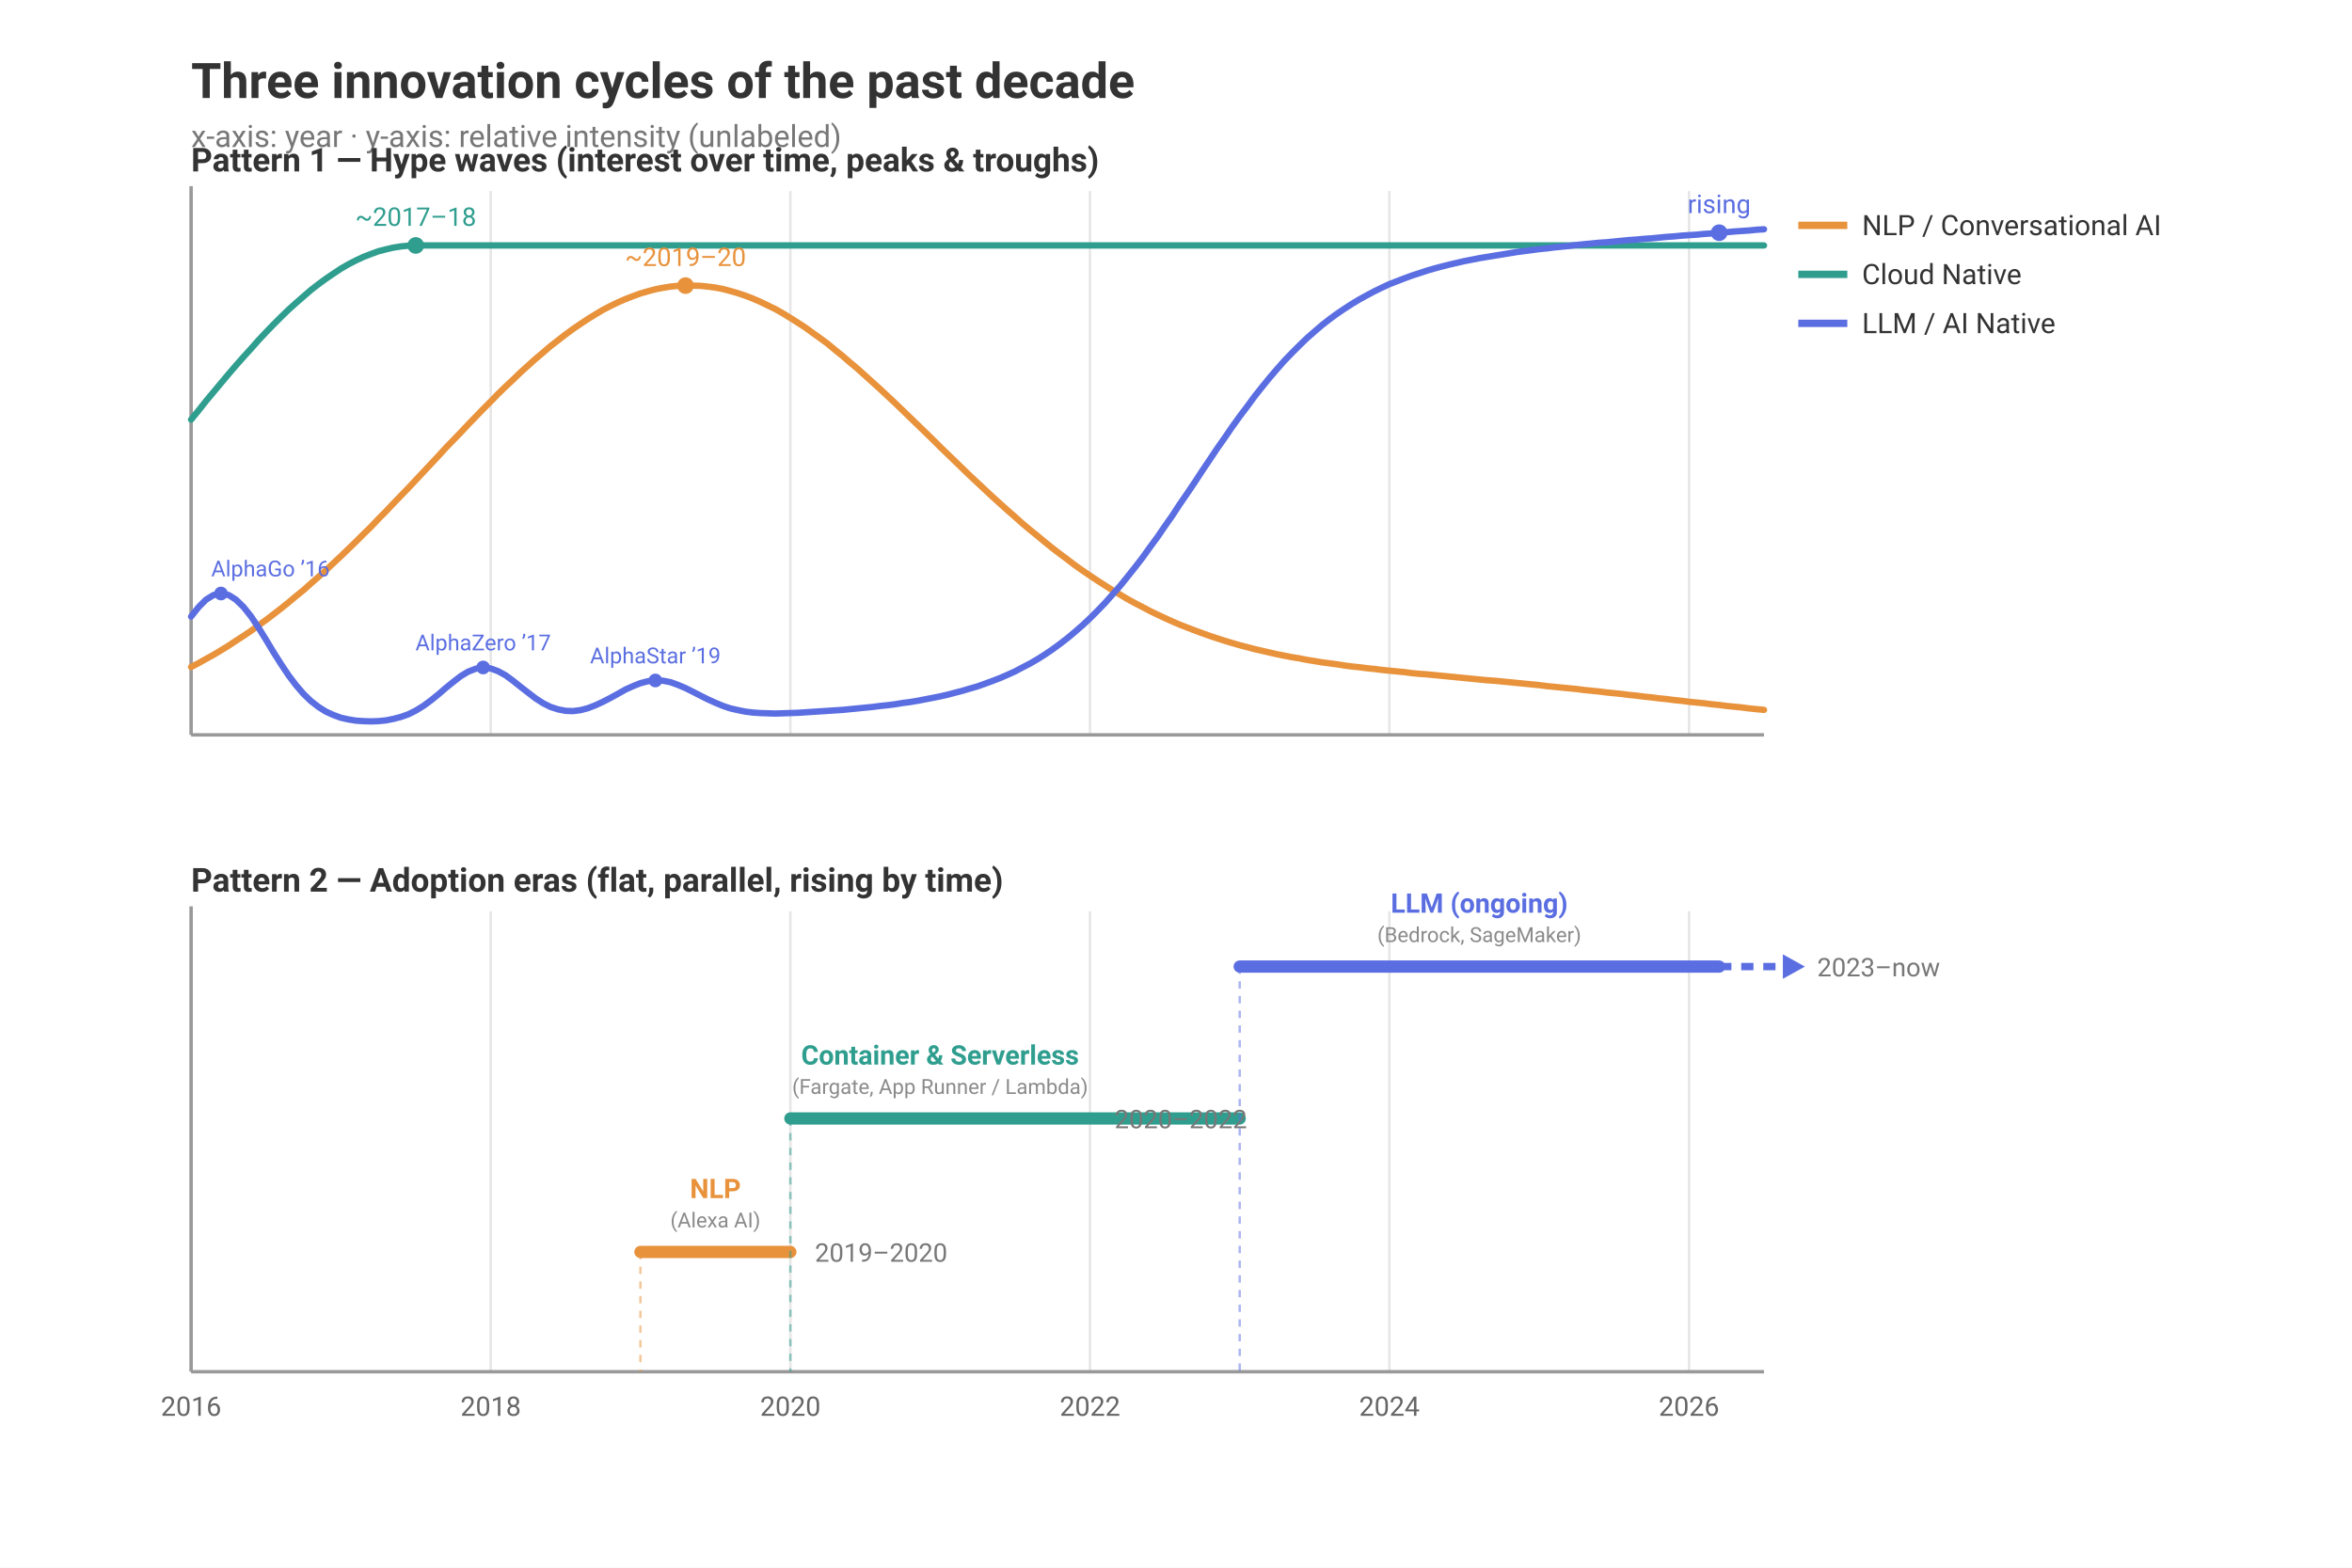
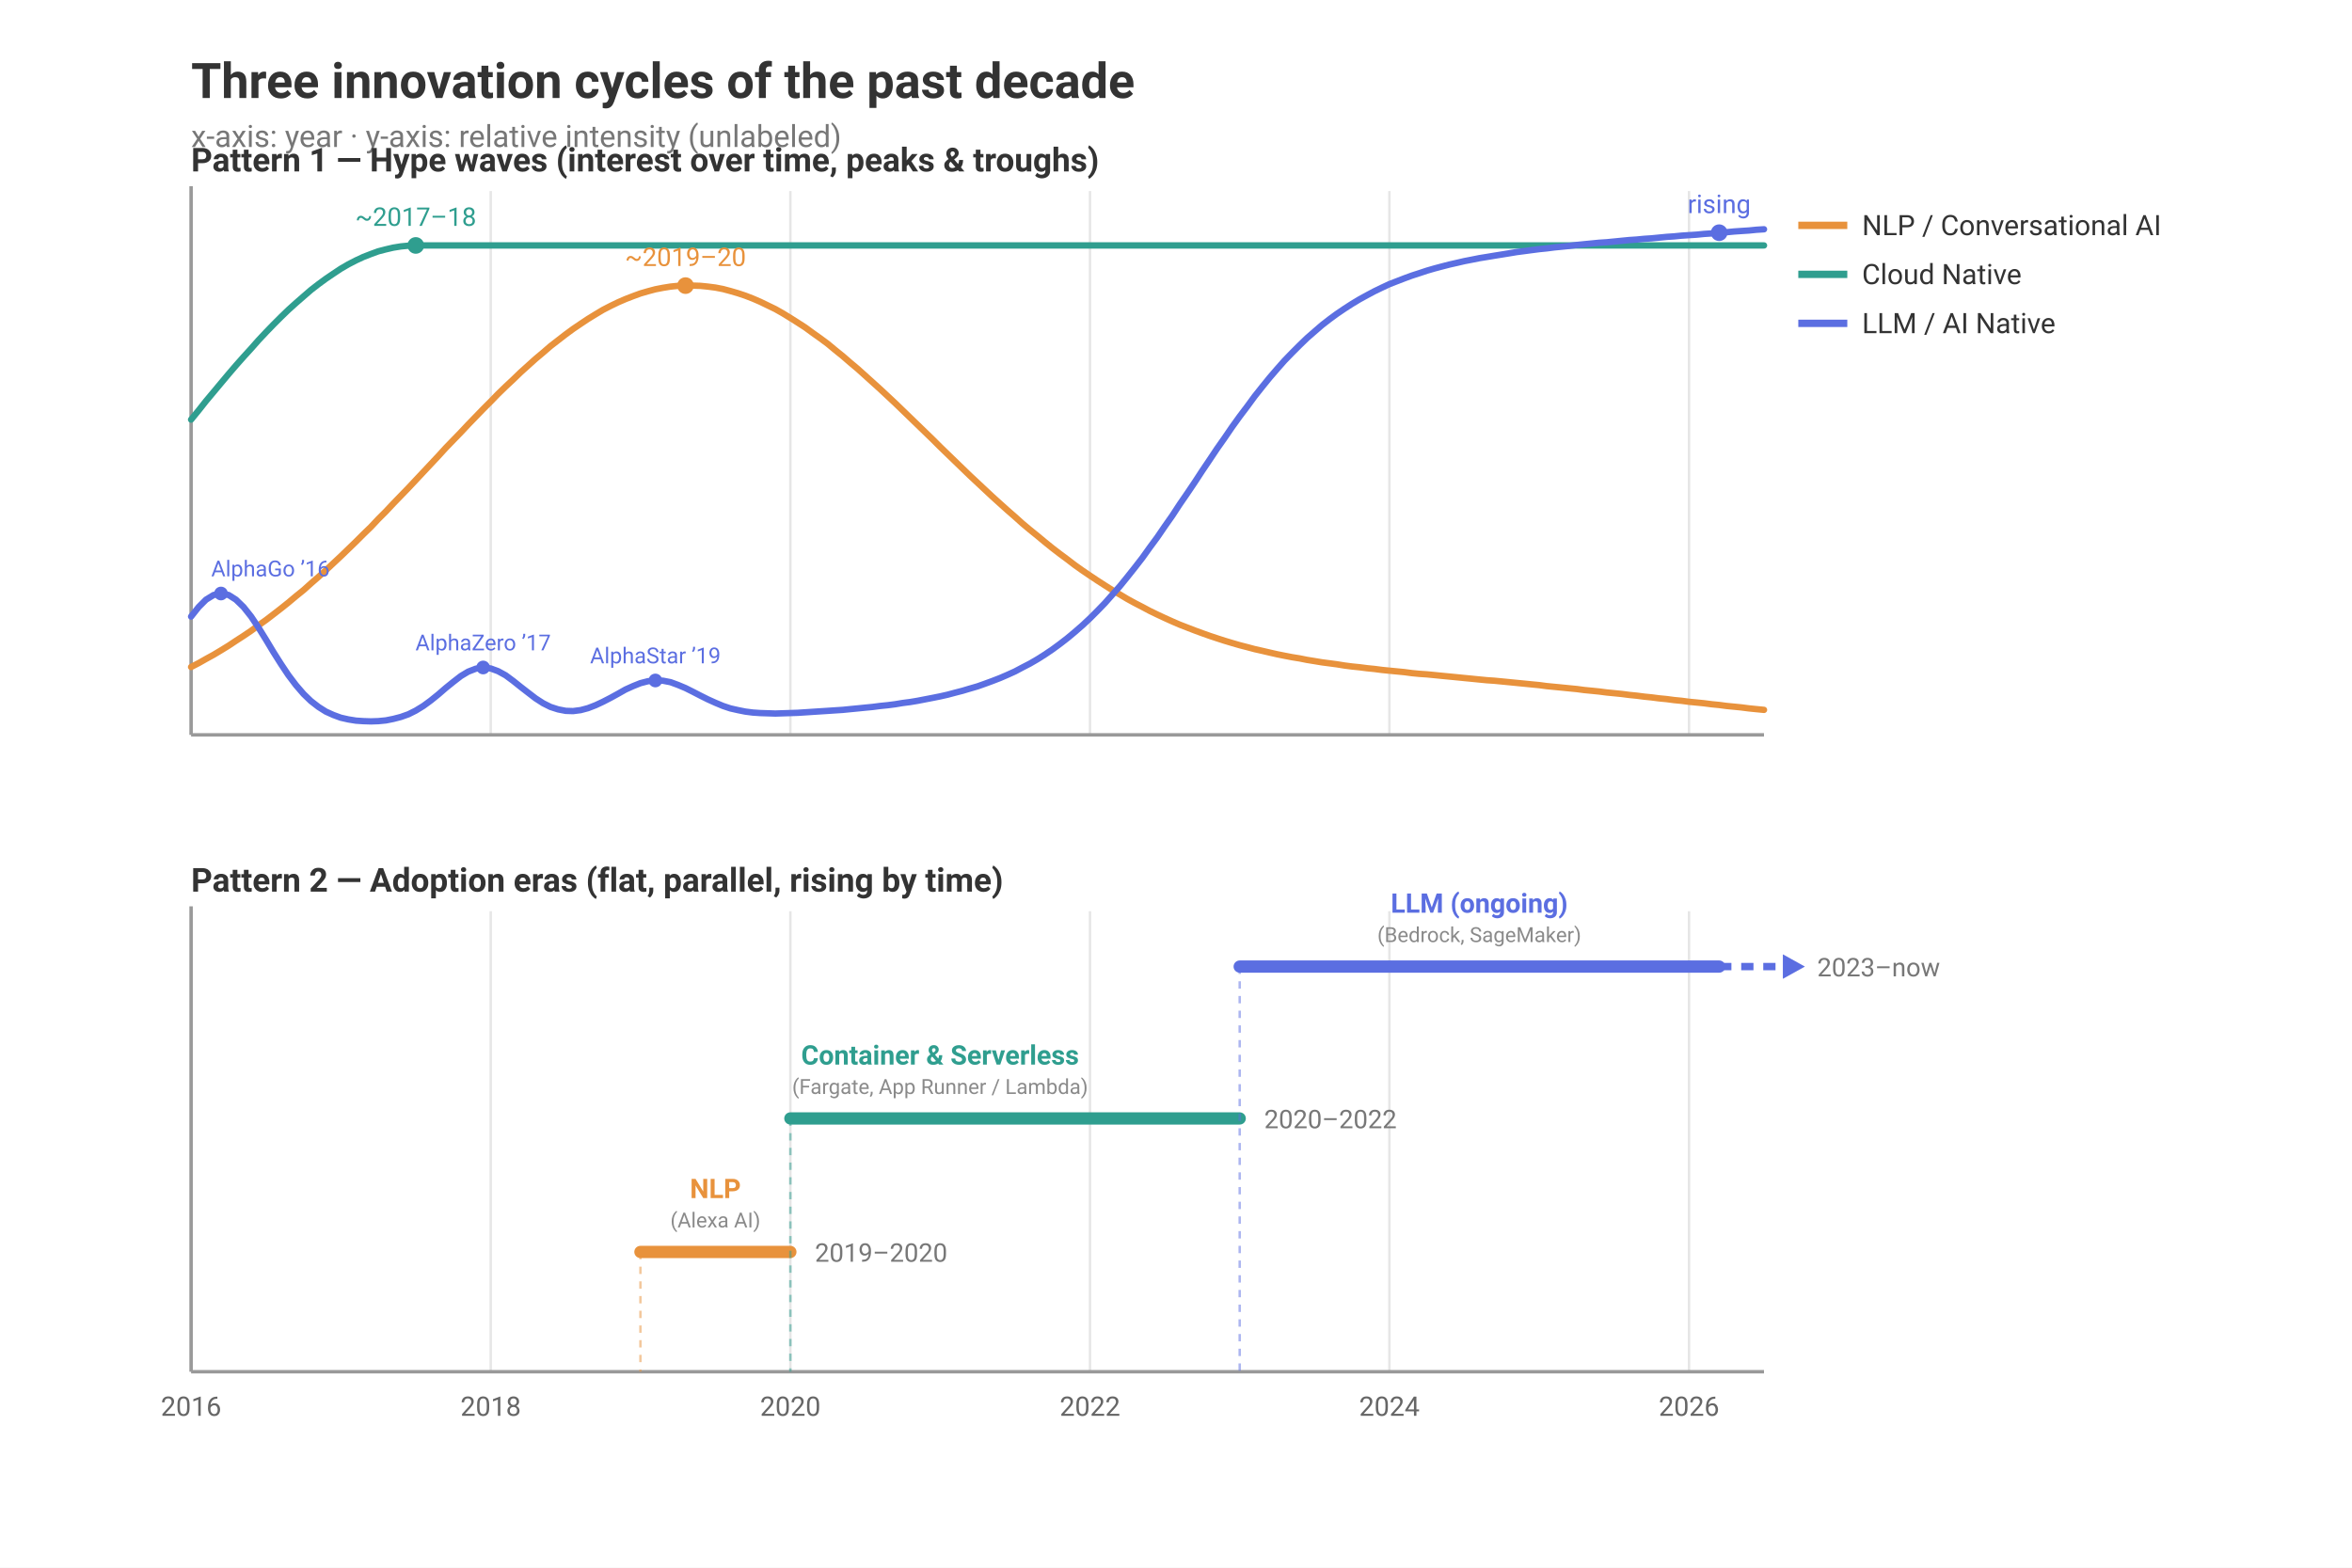
<svg xmlns="http://www.w3.org/2000/svg" viewBox="0 0 960 640" font-family="Roboto, Helvetica, Arial, sans-serif" role="img" aria-label="Three innovation cycles of the past decade">
  <rect x="0" y="0" width="960" height="640" fill="#ffffff" />
  <text x="78" y="40" font-size="20" font-weight="700" fill="#333333">Three innovation cycles of the past decade</text>
  <text x="78" y="60" font-size="12.5" fill="#777">x-axis: year · y-axis: relative intensity (unlabeled)</text>
  <line x1="78.0" y1="78" x2="78.0" y2="300" stroke="#e6e6e6" stroke-width="1" />
  <line x1="78.0" y1="372" x2="78.0" y2="560" stroke="#e6e6e6" stroke-width="1" />
  <line x1="200.3" y1="78" x2="200.3" y2="300" stroke="#e6e6e6" stroke-width="1" />
  <line x1="200.3" y1="372" x2="200.3" y2="560" stroke="#e6e6e6" stroke-width="1" />
  <line x1="322.6" y1="78" x2="322.6" y2="300" stroke="#e6e6e6" stroke-width="1" />
  <line x1="322.6" y1="372" x2="322.6" y2="560" stroke="#e6e6e6" stroke-width="1" />
  <line x1="444.9" y1="78" x2="444.9" y2="300" stroke="#e6e6e6" stroke-width="1" />
  <line x1="444.9" y1="372" x2="444.9" y2="560" stroke="#e6e6e6" stroke-width="1" />
  <line x1="567.1" y1="78" x2="567.1" y2="300" stroke="#e6e6e6" stroke-width="1" />
  <line x1="567.1" y1="372" x2="567.1" y2="560" stroke="#e6e6e6" stroke-width="1" />
  <line x1="689.4" y1="78" x2="689.4" y2="300" stroke="#e6e6e6" stroke-width="1" />
  <line x1="689.4" y1="372" x2="689.4" y2="560" stroke="#e6e6e6" stroke-width="1" />
  <text x="78" y="70" font-size="13.5" font-weight="700" fill="#333333">Pattern 1 — Hype waves (interest over time, peaks &amp; troughs)</text>
  <line x1="78" y1="300" x2="720" y2="300" stroke="#999999" stroke-width="1.4" />
  <line x1="78" y1="76" x2="78" y2="300" stroke="#999999" stroke-width="1.4" />
  <path d="M 78.0 272.3 L 81.1 270.7 L 84.1 269.0 L 87.2 267.3 L 90.2 265.5 L 93.3 263.6 L 96.3 261.6 L 99.4 259.6 L 102.5 257.5 L 105.5 255.3 L 108.6 253.1 L 111.6 250.8 L 114.7 248.4 L 117.7 246.0 L 120.8 243.4 L 123.9 240.9 L 126.9 238.2 L 130.0 235.5 L 133.0 232.8 L 136.1 229.9 L 139.1 227.1 L 142.2 224.1 L 145.3 221.1 L 148.3 218.1 L 151.4 215.1 L 154.4 211.9 L 157.5 208.8 L 160.5 205.6 L 163.6 202.4 L 166.7 199.2 L 169.7 196.0 L 172.8 192.7 L 175.8 189.5 L 178.9 186.2 L 181.9 182.9 L 185.0 179.7 L 188.1 176.5 L 191.1 173.3 L 194.2 170.1 L 197.2 167.0 L 200.3 163.9 L 203.3 160.8 L 206.4 157.8 L 209.5 154.9 L 212.5 152.0 L 215.6 149.2 L 218.6 146.5 L 221.7 143.9 L 224.7 141.3 L 227.8 138.9 L 230.9 136.5 L 233.9 134.3 L 237.0 132.2 L 240.0 130.2 L 243.1 128.3 L 246.1 126.5 L 249.2 124.9 L 252.3 123.4 L 255.3 122.1 L 258.4 120.9 L 261.4 119.8 L 264.5 118.9 L 267.5 118.1 L 270.6 117.5 L 273.7 117.0 L 276.7 116.7 L 279.8 116.6 L 282.8 116.6 L 285.9 116.7 L 288.9 117.0 L 292.0 117.4 L 295.1 118.0 L 298.1 118.8 L 301.2 119.7 L 304.2 120.7 L 307.3 121.9 L 310.3 123.2 L 313.4 124.7 L 316.5 126.2 L 319.5 127.9 L 322.6 129.8 L 325.6 131.7 L 328.7 133.7 L 331.7 135.9 L 334.8 138.1 L 337.9 140.4 L 340.9 142.9 L 344.0 145.4 L 347.0 148.0 L 350.1 150.6 L 353.1 153.3 L 356.2 156.1 L 359.3 158.9 L 362.3 161.7 L 365.4 164.6 L 368.4 167.5 L 371.5 170.5 L 374.5 173.4 L 377.6 176.4 L 380.7 179.4 L 383.7 182.4 L 386.8 185.4 L 389.8 188.3 L 392.9 191.3 L 395.9 194.2 L 399.0 197.1 L 402.1 200.0 L 405.1 202.8 L 408.2 205.6 L 411.2 208.3 L 414.3 211.0 L 417.3 213.7 L 420.4 216.3 L 423.5 218.8 L 426.5 221.3 L 429.6 223.8 L 432.6 226.1 L 435.7 228.4 L 438.7 230.7 L 441.8 232.9 L 444.9 235.0 L 447.9 237.0 L 451.0 239.0 L 454.0 240.9 L 457.1 242.7 L 460.1 244.5 L 463.2 246.2 L 466.3 247.8 L 469.3 249.4 L 472.4 250.9 L 475.4 252.3 L 478.5 253.7 L 481.5 255.0 L 484.6 256.2 L 487.7 257.4 L 490.7 258.5 L 493.8 259.6 L 496.8 260.6 L 499.9 261.6 L 502.9 262.5 L 506.0 263.4 L 509.1 264.2 L 512.1 265.0 L 515.2 265.7 L 518.2 266.4 L 521.3 267.1 L 524.3 267.7 L 527.4 268.3 L 530.5 268.8 L 533.5 269.4 L 536.6 269.9 L 539.6 270.4 L 542.7 270.8 L 545.7 271.2 L 548.8 271.7 L 551.9 272.1 L 554.9 272.4 L 558.0 272.8 L 561.0 273.1 L 564.1 273.5 L 567.1 273.8 L 570.2 274.1 L 573.3 274.4 L 576.3 274.8 L 579.4 275.1 L 582.4 275.3 L 585.5 275.6 L 588.5 275.9 L 591.6 276.2 L 594.7 276.5 L 597.7 276.8 L 600.8 277.1 L 603.8 277.4 L 606.9 277.7 L 609.9 277.9 L 613.0 278.2 L 616.1 278.5 L 619.1 278.8 L 622.2 279.1 L 625.2 279.4 L 628.3 279.7 L 631.3 280.1 L 634.4 280.4 L 637.5 280.7 L 640.5 281.0 L 643.6 281.3 L 646.6 281.7 L 649.7 282.0 L 652.7 282.3 L 655.8 282.7 L 658.9 283.0 L 661.9 283.3 L 665.0 283.7 L 668.0 284.0 L 671.1 284.4 L 674.1 284.7 L 677.2 285.1 L 680.3 285.4 L 683.3 285.8 L 686.4 286.1 L 689.4 286.5 L 692.5 286.8 L 695.5 287.1 L 698.6 287.5 L 701.7 287.8 L 704.7 288.2 L 707.8 288.5 L 710.8 288.8 L 713.9 289.2 L 716.9 289.5 L 720.0 289.8" fill="none" stroke="#e8923c" stroke-width="2.6" stroke-linejoin="round" stroke-linecap="round" />
  <path d="M 78.0 171.3 L 81.1 167.5 L 84.1 163.7 L 87.2 160.0 L 90.2 156.4 L 93.3 152.7 L 96.3 149.2 L 99.4 145.7 L 102.5 142.3 L 105.5 138.9 L 108.6 135.6 L 111.6 132.5 L 114.7 129.4 L 117.7 126.5 L 120.8 123.7 L 123.9 121.0 L 126.9 118.4 L 130.0 116.0 L 133.0 113.8 L 136.1 111.7 L 139.1 109.7 L 142.2 107.9 L 145.3 106.3 L 148.3 104.9 L 151.4 103.7 L 154.4 102.6 L 157.5 101.8 L 160.5 101.1 L 163.6 100.6 L 166.7 100.3 L 169.7 100.2 L 172.8 100.2 L 175.8 100.2 L 178.9 100.2 L 181.9 100.2 L 185.0 100.2 L 188.1 100.2 L 191.1 100.2 L 194.2 100.2 L 197.2 100.2 L 200.3 100.2 L 203.3 100.2 L 206.4 100.2 L 209.5 100.2 L 212.5 100.2 L 215.6 100.2 L 218.6 100.2 L 221.7 100.2 L 224.7 100.2 L 227.8 100.2 L 230.9 100.2 L 233.9 100.2 L 237.0 100.2 L 240.0 100.2 L 243.1 100.2 L 246.1 100.2 L 249.2 100.2 L 252.3 100.2 L 255.3 100.2 L 258.4 100.2 L 261.4 100.2 L 264.5 100.2 L 267.5 100.2 L 270.6 100.2 L 273.7 100.2 L 276.7 100.2 L 279.8 100.2 L 282.8 100.2 L 285.9 100.2 L 288.9 100.2 L 292.0 100.2 L 295.1 100.2 L 298.1 100.2 L 301.2 100.2 L 304.2 100.2 L 307.3 100.2 L 310.3 100.2 L 313.4 100.2 L 316.5 100.2 L 319.5 100.2 L 322.6 100.2 L 325.6 100.2 L 328.7 100.2 L 331.7 100.2 L 334.8 100.2 L 337.9 100.2 L 340.9 100.2 L 344.0 100.2 L 347.0 100.2 L 350.1 100.2 L 353.1 100.2 L 356.2 100.2 L 359.3 100.2 L 362.3 100.2 L 365.4 100.2 L 368.4 100.2 L 371.5 100.2 L 374.5 100.2 L 377.6 100.2 L 380.7 100.2 L 383.7 100.2 L 386.8 100.2 L 389.8 100.2 L 392.9 100.2 L 395.9 100.2 L 399.0 100.2 L 402.1 100.2 L 405.1 100.2 L 408.2 100.2 L 411.2 100.2 L 414.3 100.2 L 417.3 100.2 L 420.4 100.2 L 423.5 100.2 L 426.5 100.2 L 429.6 100.2 L 432.6 100.2 L 435.7 100.2 L 438.7 100.2 L 441.8 100.2 L 444.9 100.2 L 447.9 100.2 L 451.0 100.2 L 454.0 100.2 L 457.1 100.2 L 460.1 100.2 L 463.2 100.2 L 466.3 100.2 L 469.3 100.2 L 472.4 100.2 L 475.4 100.2 L 478.5 100.2 L 481.5 100.2 L 484.6 100.2 L 487.7 100.2 L 490.7 100.2 L 493.8 100.2 L 496.8 100.2 L 499.9 100.2 L 502.9 100.2 L 506.0 100.2 L 509.1 100.2 L 512.1 100.2 L 515.2 100.2 L 518.2 100.2 L 521.3 100.2 L 524.3 100.2 L 527.4 100.2 L 530.5 100.2 L 533.5 100.2 L 536.6 100.2 L 539.6 100.2 L 542.7 100.2 L 545.7 100.2 L 548.8 100.2 L 551.9 100.2 L 554.9 100.2 L 558.0 100.2 L 561.0 100.2 L 564.1 100.2 L 567.1 100.2 L 570.2 100.2 L 573.3 100.2 L 576.3 100.2 L 579.4 100.2 L 582.4 100.2 L 585.5 100.2 L 588.5 100.2 L 591.6 100.2 L 594.7 100.2 L 597.7 100.2 L 600.8 100.2 L 603.8 100.2 L 606.9 100.2 L 609.9 100.2 L 613.0 100.2 L 616.1 100.2 L 619.1 100.2 L 622.2 100.2 L 625.2 100.2 L 628.3 100.2 L 631.3 100.2 L 634.4 100.2 L 637.5 100.2 L 640.5 100.2 L 643.6 100.2 L 646.6 100.2 L 649.7 100.2 L 652.7 100.2 L 655.8 100.2 L 658.9 100.2 L 661.9 100.2 L 665.0 100.2 L 668.0 100.2 L 671.1 100.2 L 674.1 100.2 L 677.2 100.2 L 680.3 100.2 L 683.3 100.2 L 686.4 100.2 L 689.4 100.2 L 692.5 100.2 L 695.5 100.2 L 698.6 100.2 L 701.7 100.2 L 704.7 100.2 L 707.8 100.2 L 710.8 100.2 L 713.9 100.2 L 716.9 100.2 L 720.0 100.2" fill="none" stroke="#2f9e8f" stroke-width="2.6" stroke-linejoin="round" stroke-linecap="round" />
  <path d="M 78.0 251.7 L 81.1 247.8 L 84.1 244.8 L 87.2 242.9 L 90.2 242.3 L 93.3 242.9 L 96.3 244.8 L 99.4 247.8 L 102.5 251.7 L 105.5 256.2 L 108.6 261.2 L 111.6 266.2 L 114.7 271.1 L 117.7 275.6 L 120.8 279.7 L 123.9 283.3 L 126.9 286.2 L 130.0 288.6 L 133.0 290.5 L 136.1 291.9 L 139.1 293.0 L 142.2 293.7 L 145.3 294.2 L 148.3 294.4 L 151.4 294.5 L 154.4 294.4 L 157.5 294.1 L 160.5 293.5 L 163.6 292.7 L 166.7 291.6 L 169.7 290.1 L 172.8 288.2 L 175.8 286.0 L 178.9 283.5 L 181.9 280.9 L 185.0 278.4 L 188.1 276.0 L 191.1 274.2 L 194.2 273.0 L 197.2 272.5 L 200.3 272.9 L 203.3 274.0 L 206.4 275.7 L 209.5 278.0 L 212.5 280.4 L 215.6 282.8 L 218.6 285.1 L 221.7 287.1 L 224.7 288.6 L 227.8 289.6 L 230.9 290.2 L 233.9 290.3 L 237.0 289.9 L 240.0 289.1 L 243.1 287.9 L 246.1 286.5 L 249.2 284.9 L 252.3 283.2 L 255.3 281.5 L 258.4 280.1 L 261.4 278.9 L 264.5 278.1 L 267.5 277.8 L 270.6 277.9 L 273.7 278.5 L 276.7 279.6 L 279.8 280.9 L 282.8 282.4 L 285.9 284.0 L 288.9 285.5 L 292.0 286.9 L 295.1 288.2 L 298.1 289.2 L 301.2 289.9 L 304.2 290.5 L 307.3 290.9 L 310.3 291.1 L 313.4 291.2 L 316.5 291.3 L 319.5 291.2 L 322.6 291.1 L 325.6 291.0 L 328.7 290.8 L 331.7 290.6 L 334.8 290.4 L 337.9 290.2 L 340.9 290.0 L 344.0 289.8 L 347.0 289.5 L 350.1 289.2 L 353.1 288.9 L 356.2 288.6 L 359.3 288.2 L 362.3 287.9 L 365.4 287.5 L 368.4 287.0 L 371.5 286.6 L 374.5 286.1 L 377.6 285.5 L 380.7 284.9 L 383.7 284.3 L 386.8 283.6 L 389.8 282.8 L 392.9 282.0 L 395.9 281.1 L 399.0 280.2 L 402.1 279.1 L 405.1 278.0 L 408.2 276.8 L 411.2 275.5 L 414.3 274.1 L 417.3 272.5 L 420.4 270.9 L 423.5 269.1 L 426.5 267.2 L 429.6 265.1 L 432.6 262.9 L 435.7 260.5 L 438.7 258.0 L 441.8 255.3 L 444.9 252.4 L 447.9 249.4 L 451.0 246.2 L 454.0 242.8 L 457.1 239.3 L 460.1 235.6 L 463.2 231.7 L 466.3 227.7 L 469.3 223.5 L 472.4 219.3 L 475.4 214.9 L 478.5 210.5 L 481.5 205.9 L 484.6 201.4 L 487.7 196.8 L 490.7 192.2 L 493.8 187.6 L 496.8 183.1 L 499.9 178.7 L 502.9 174.3 L 506.0 170.0 L 509.1 165.9 L 512.1 161.8 L 515.2 157.9 L 518.2 154.2 L 521.3 150.6 L 524.3 147.2 L 527.4 144.0 L 530.5 140.9 L 533.5 138.0 L 536.6 135.3 L 539.6 132.7 L 542.7 130.3 L 545.7 128.1 L 548.8 126.0 L 551.9 124.0 L 554.9 122.2 L 558.0 120.5 L 561.0 118.9 L 564.1 117.4 L 567.1 116.0 L 570.2 114.8 L 573.3 113.6 L 576.3 112.5 L 579.4 111.5 L 582.4 110.5 L 585.5 109.6 L 588.5 108.8 L 591.6 108.0 L 594.7 107.3 L 597.7 106.6 L 600.8 106.0 L 603.8 105.4 L 606.9 104.9 L 609.9 104.4 L 613.0 103.9 L 616.1 103.4 L 619.1 102.9 L 622.2 102.5 L 625.2 102.1 L 628.3 101.7 L 631.3 101.4 L 634.4 101.0 L 637.5 100.7 L 640.5 100.4 L 643.6 100.0 L 646.6 99.7 L 649.7 99.4 L 652.7 99.1 L 655.8 98.9 L 658.9 98.6 L 661.9 98.3 L 665.0 98.0 L 668.0 97.8 L 671.1 97.5 L 674.1 97.3 L 677.2 97.0 L 680.3 96.7 L 683.3 96.5 L 686.4 96.2 L 689.4 96.0 L 692.5 95.8 L 695.5 95.5 L 698.6 95.3 L 701.7 95.0 L 704.7 94.8 L 707.8 94.5 L 710.8 94.3 L 713.9 94.1 L 716.9 93.8 L 720.0 93.6" fill="none" stroke="#5b6ee1" stroke-width="2.6" stroke-linejoin="round" stroke-linecap="round" />
  <circle cx="169.7" cy="100.2" r="3.4" fill="#2f9e8f" />
  <text x="169.7" y="92.2" font-size="10.5" fill="#2f9e8f" text-anchor="middle">~2017–18</text>
  <circle cx="279.8" cy="116.6" r="3.4" fill="#e8923c" />
  <text x="279.8" y="108.6" font-size="10.5" fill="#e8923c" text-anchor="middle">~2019–20</text>
  <circle cx="701.7" cy="95.0" r="3.4" fill="#5b6ee1" />
  <text x="701.7" y="87.0" font-size="10.5" fill="#5b6ee1" text-anchor="middle">rising</text>
  <circle cx="90.2" cy="242.3" r="2.8" fill="#5b6ee1" />
  <text x="86.2" y="235.3" font-size="9" fill="#5b6ee1" text-anchor="start">AlphaGo ’16</text>
  <circle cx="197.2" cy="272.5" r="2.8" fill="#5b6ee1" />
  <text x="197.2" y="265.5" font-size="9" fill="#5b6ee1" text-anchor="middle">AlphaZero ’17</text>
  <circle cx="267.5" cy="277.8" r="2.8" fill="#5b6ee1" />
  <text x="267.5" y="270.8" font-size="9" fill="#5b6ee1" text-anchor="middle">AlphaStar ’19</text>
  <line x1="734" y1="92" x2="754" y2="92" stroke="#e8923c" stroke-width="3" />
  <text x="760" y="96" font-size="11.5" fill="#333333">NLP / Conversational AI</text>
  <line x1="734" y1="112" x2="754" y2="112" stroke="#2f9e8f" stroke-width="3" />
  <text x="760" y="116" font-size="11.5" fill="#333333">Cloud Native</text>
  <line x1="734" y1="132" x2="754" y2="132" stroke="#5b6ee1" stroke-width="3" />
  <text x="760" y="136" font-size="11.5" fill="#333333">LLM / AI Native</text>
  <text x="78" y="364" font-size="13.5" font-weight="700" fill="#333333">Pattern 2 — Adoption eras (flat, parallel, rising by time)</text>
  <line x1="78" y1="560" x2="720" y2="560" stroke="#999999" stroke-width="1.4" />
  <line x1="78" y1="370" x2="78" y2="560" stroke="#999999" stroke-width="1.4" />
  <line x1="261.4" y1="511.1" x2="261.4" y2="560" stroke="#e8923c" stroke-width="1" stroke-dasharray="3 3" opacity="0.5" />
  <line x1="261.4" y1="511.1" x2="322.6" y2="511.1" stroke="#e8923c" stroke-width="5" stroke-linecap="round" />
  <text x="292.0" y="489.1" font-size="11" font-weight="600" fill="#e8923c" text-anchor="middle">NLP</text>
  <text x="292.0" y="501.1" font-size="8.5" fill="#8a8a8a" text-anchor="middle">(Alexa AI)</text>
  <text x="332.6" y="515.1" font-size="10.5" fill="#777">2019–2020</text>
  <line x1="322.6" y1="456.6" x2="322.6" y2="560" stroke="#2f9e8f" stroke-width="1" stroke-dasharray="3 3" opacity="0.5" />
  <line x1="322.6" y1="456.6" x2="506.0" y2="456.6" stroke="#2f9e8f" stroke-width="5" stroke-linecap="round" />
  <text x="383.7" y="434.6" font-size="11" font-weight="600" fill="#2f9e8f" text-anchor="middle">Container &amp; Serverless</text>
  <text x="383.7" y="446.6" font-size="8.5" fill="#8a8a8a" text-anchor="middle">(Fargate, App Runner / Lambda)</text>
-   <text x="454.9" y="460.6" font-size="10.5" fill="#777">2020–2022</text>
+   <text x="516.0" y="460.6" font-size="10.5" fill="#777">2020–2022</text>
  <line x1="506.0" y1="394.6" x2="506.0" y2="560" stroke="#5b6ee1" stroke-width="1" stroke-dasharray="3 3" opacity="0.5" />
  <line x1="506.0" y1="394.6" x2="701.7" y2="394.6" stroke="#5b6ee1" stroke-width="5" stroke-linecap="round" />
  <line x1="701.7" y1="394.6" x2="727.7" y2="394.6" stroke="#5b6ee1" stroke-width="3" stroke-dasharray="5 4" />
  <polygon points="727.7,389.6 736.7,394.6 727.7,399.6" fill="#5b6ee1" />
  <text x="603.8" y="372.6" font-size="11" font-weight="600" fill="#5b6ee1" text-anchor="middle">LLM (ongoing)</text>
  <text x="603.8" y="384.6" font-size="8.5" fill="#8a8a8a" text-anchor="middle">(Bedrock, SageMaker)</text>
  <text x="741.7" y="398.6" font-size="10.5" fill="#777">2023–now</text>
  <text x="78.0" y="578" font-size="11" fill="#666" text-anchor="middle">2016</text>
  <text x="200.3" y="578" font-size="11" fill="#666" text-anchor="middle">2018</text>
  <text x="322.6" y="578" font-size="11" fill="#666" text-anchor="middle">2020</text>
  <text x="444.9" y="578" font-size="11" fill="#666" text-anchor="middle">2022</text>
  <text x="567.1" y="578" font-size="11" fill="#666" text-anchor="middle">2024</text>
  <text x="689.4" y="578" font-size="11" fill="#666" text-anchor="middle">2026</text>
</svg>
